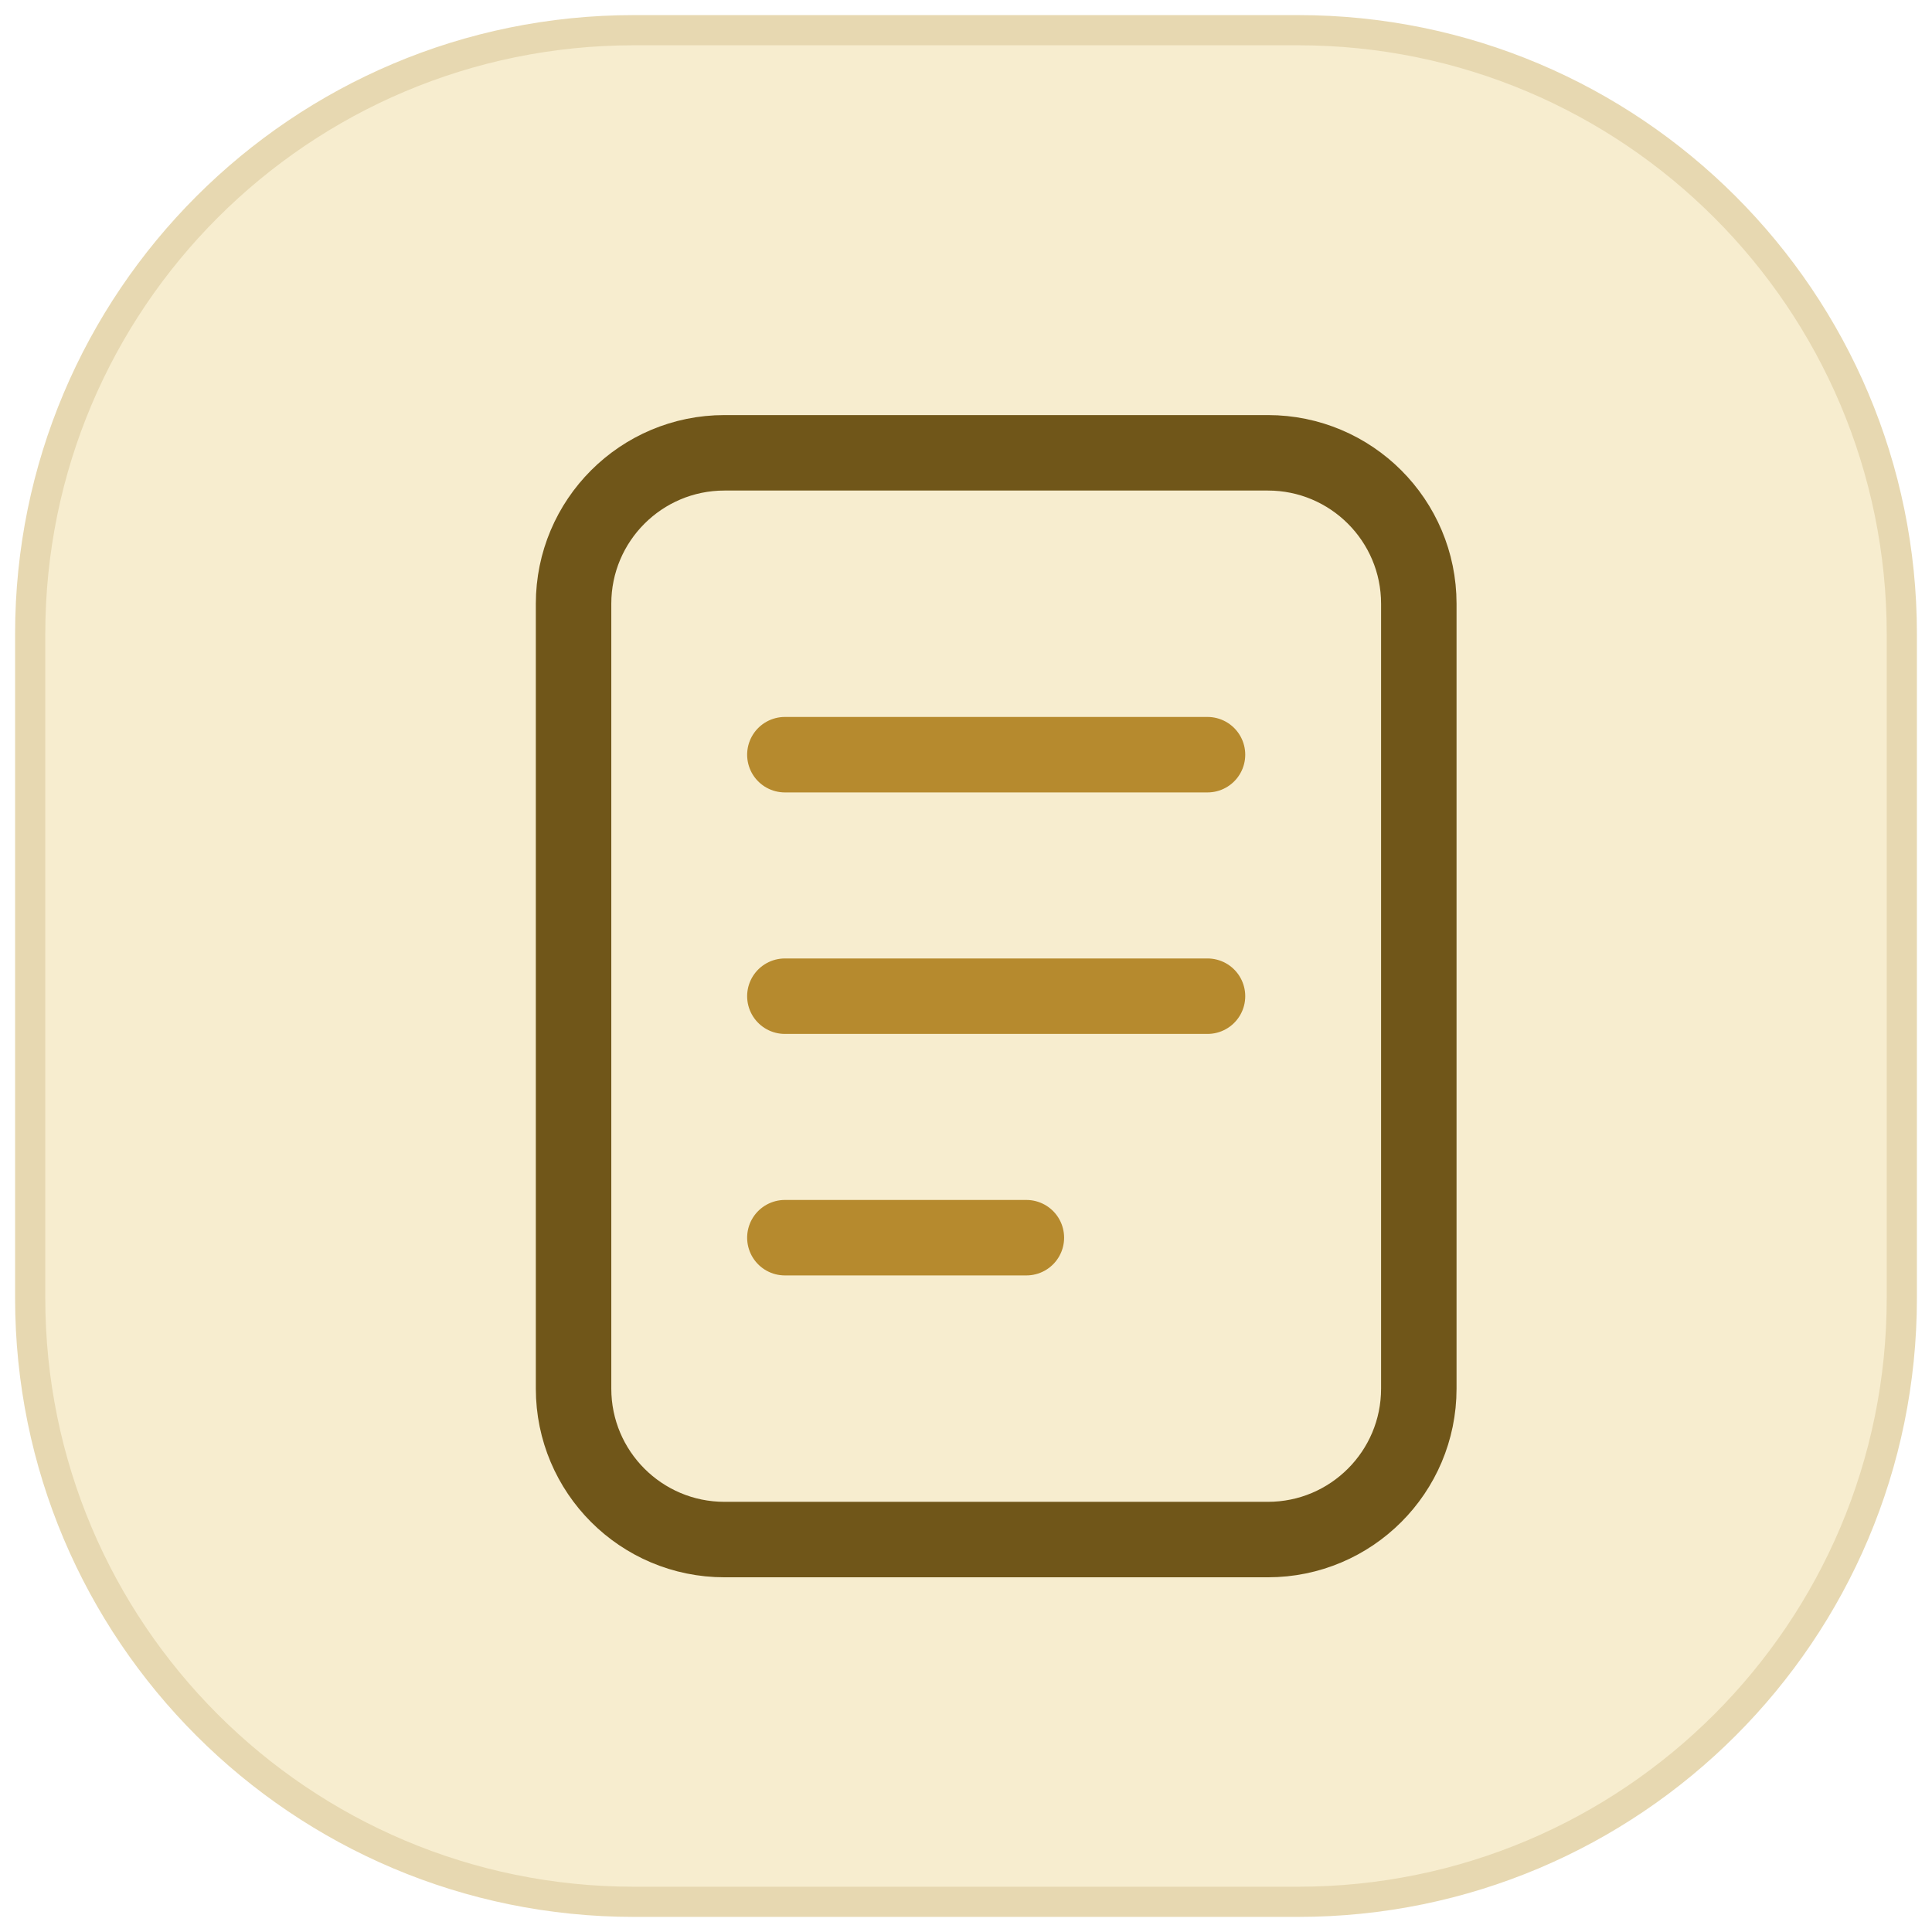
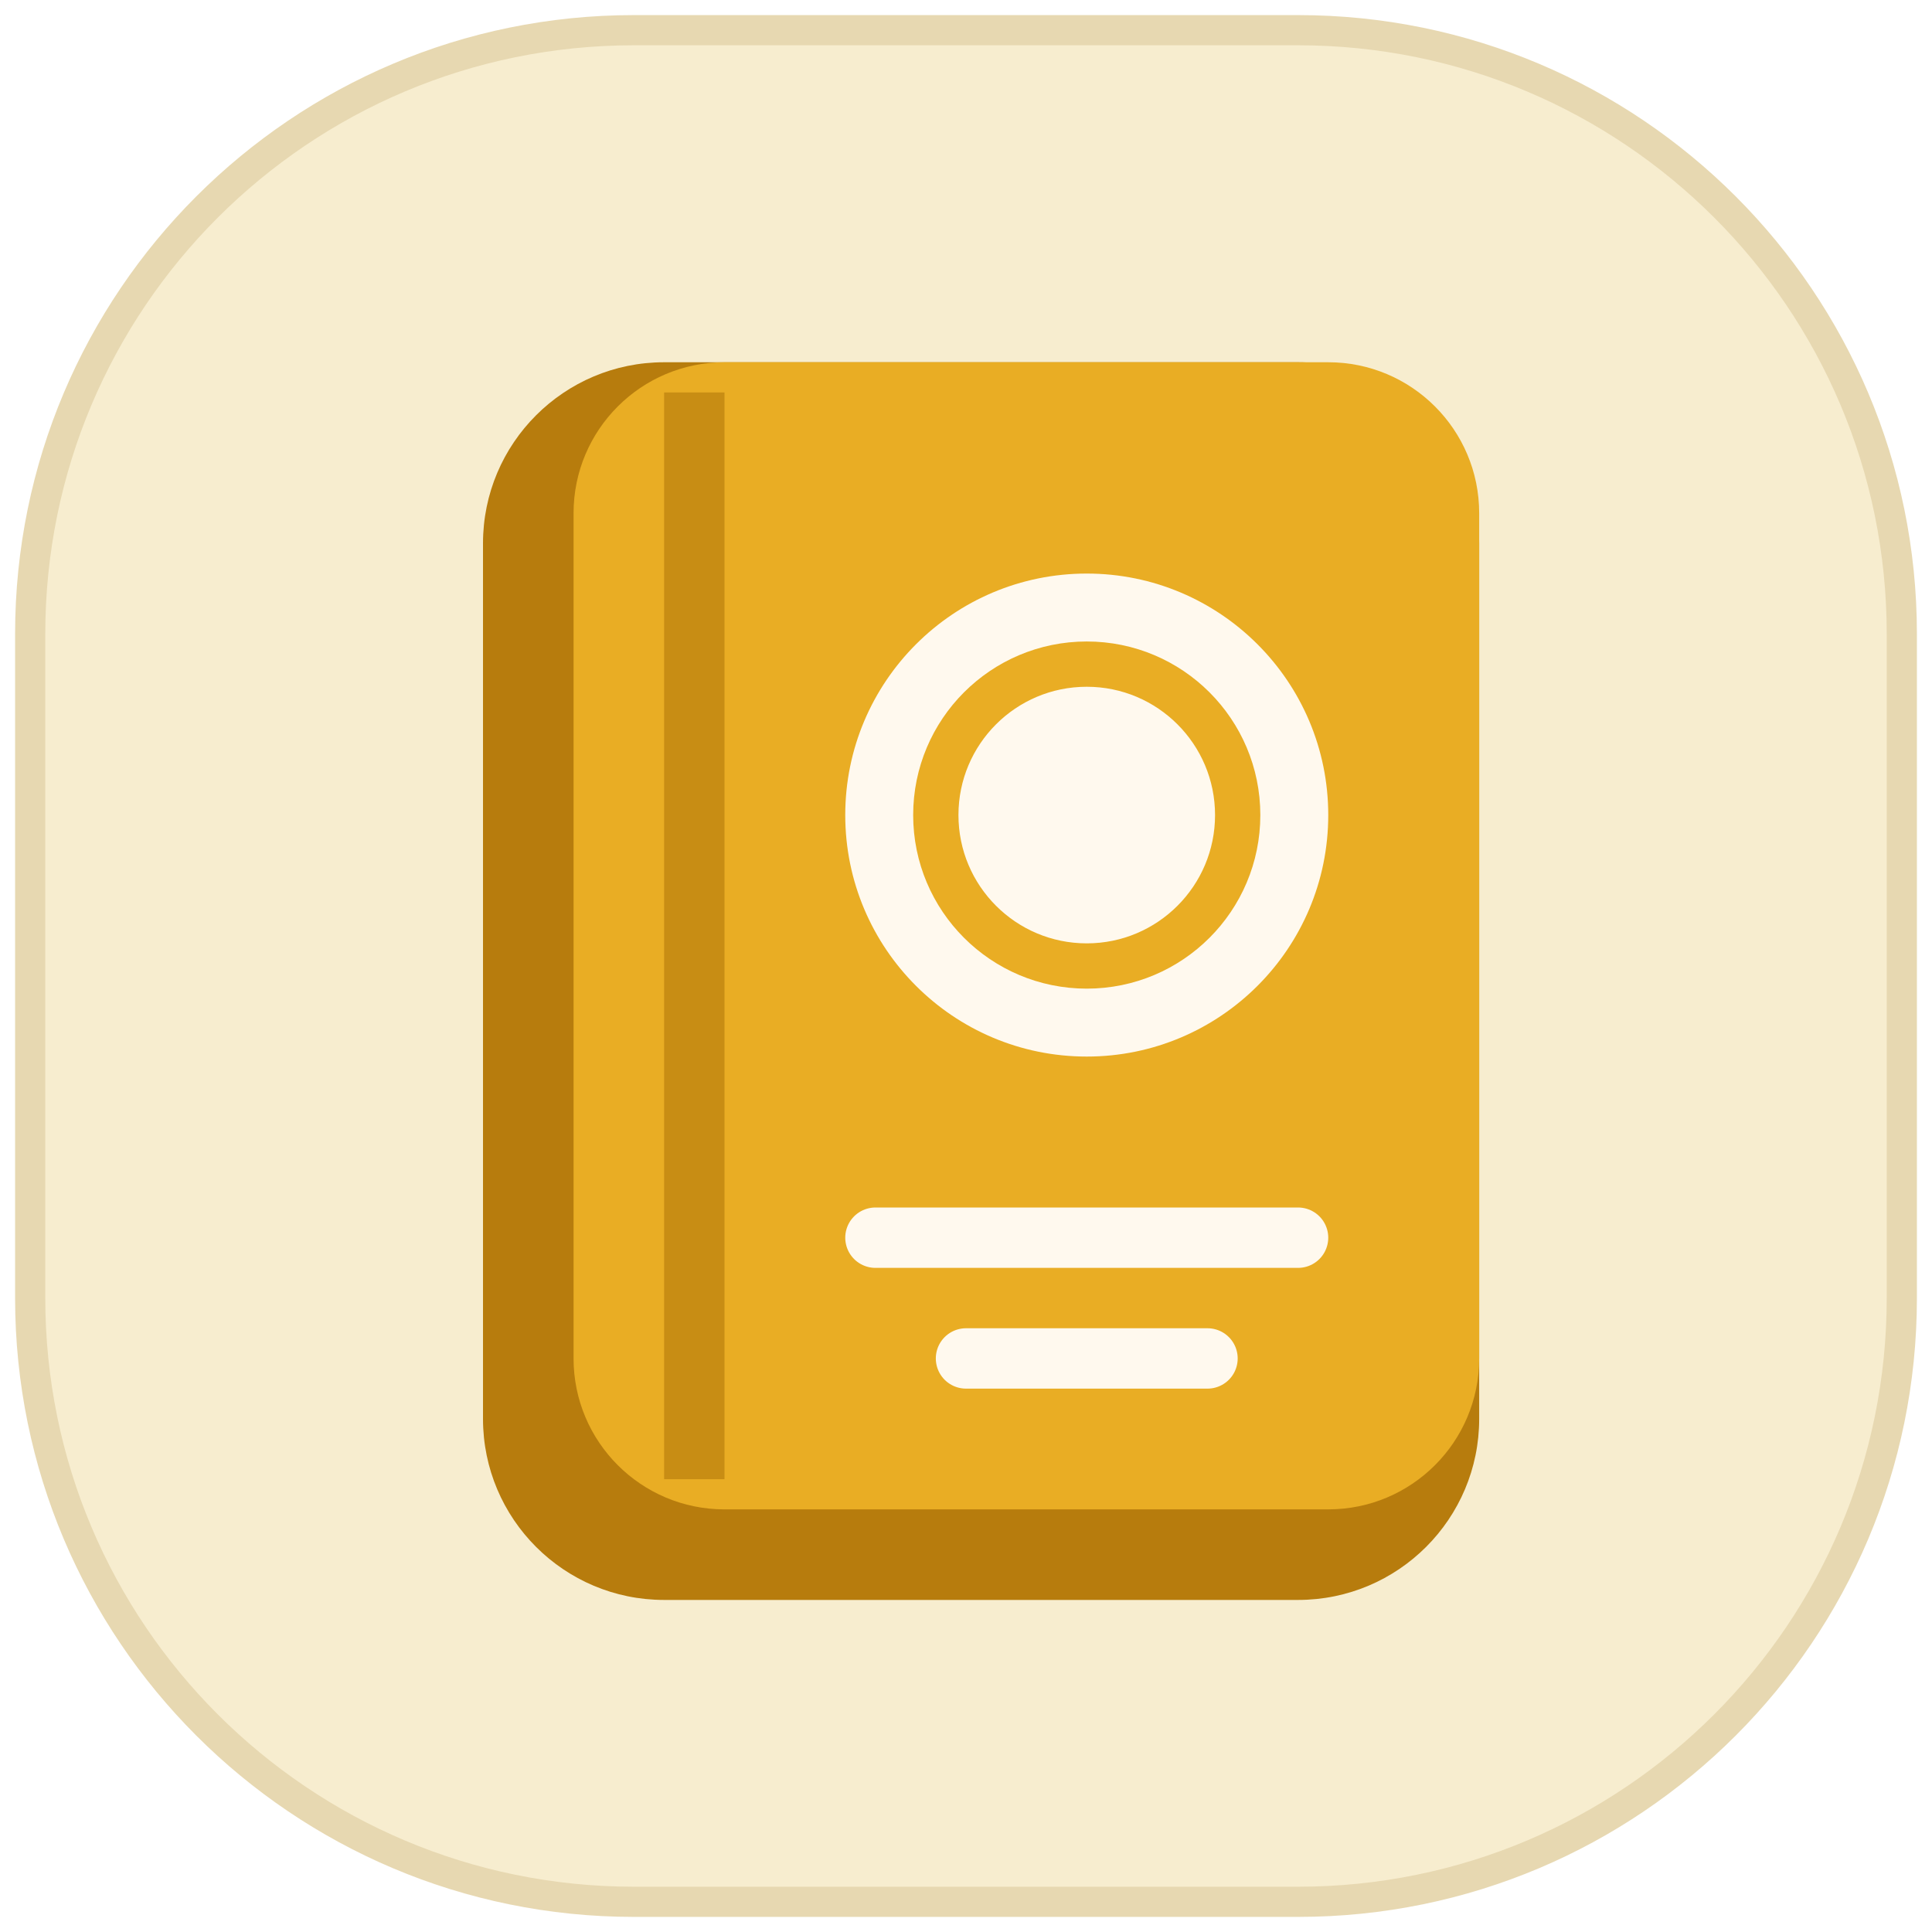
<svg xmlns="http://www.w3.org/2000/svg" width="64" height="64" viewBox="0 0 64 64">
  <rect x="1" y="1" width="62" height="62" rx="20" fill="#F7EDCF" stroke="#E7D8B1" />
-   <rect x="19" y="15" width="28" height="36" rx="5" fill="none" stroke="#705619" stroke-width="2.5" />
-   <path d="M26 25h14M26 33h14M26 41h8" stroke="#B68A2E" stroke-width="2.5" stroke-linecap="round" />
+   <rect x="16" y="12" width="33" height="41" rx="6" fill="#B77C0D" />
+   <rect x="19" y="12" width="30" height="38" rx="5" fill="#E9AD24" />
+   <path d="M23 13v36" stroke="#C88D14" stroke-width="2" />
+   <circle cx="36" cy="27" r="8" fill="#FFF9EE" />
+   <circle cx="36" cy="27" r="5" fill="none" stroke="#E9AD24" stroke-width="1.5" />
+   <path d="M29 41h14M32 45h8" stroke="#FFF9EE" stroke-width="2" stroke-linecap="round" />
</svg>
